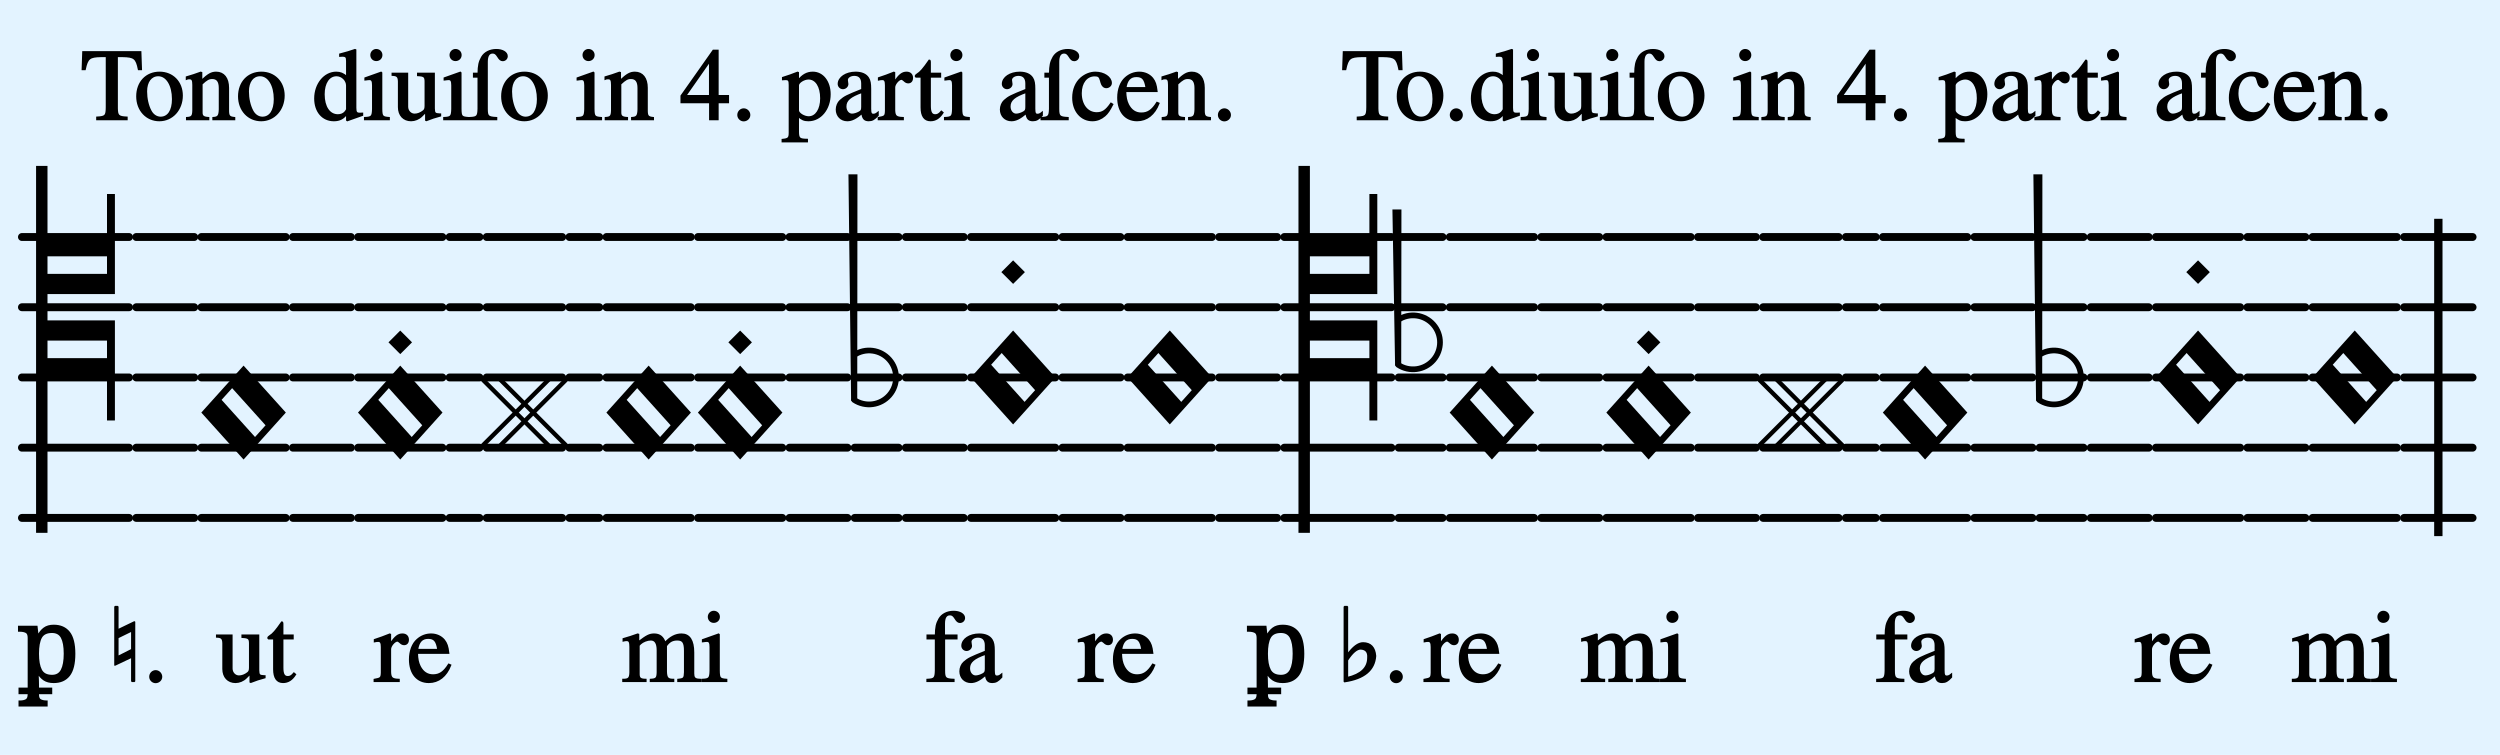
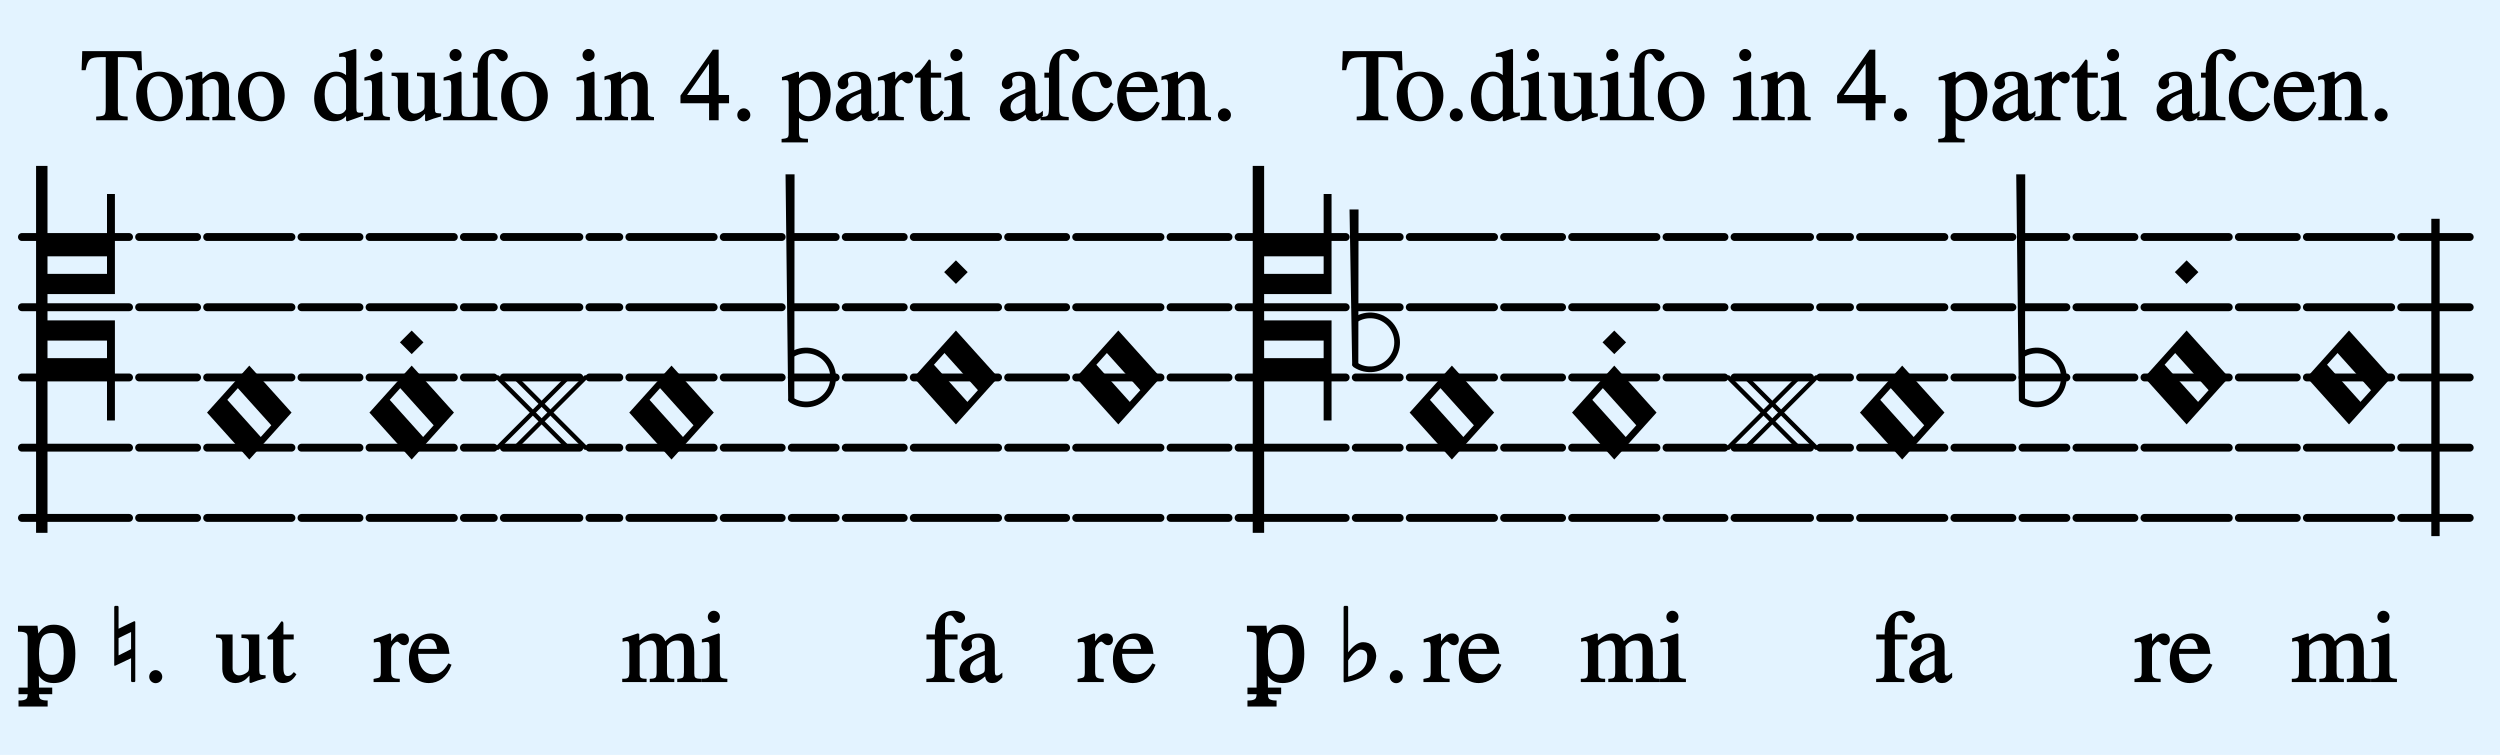
<svg xmlns="http://www.w3.org/2000/svg" xmlns:xlink="http://www.w3.org/1999/xlink" stroke="black" width="712.0" viewBox="0 0 1424.0 430.0" id="b1-c11-m2-b" version="1.1">
  <rect width="100%" height="100%" fill="#e3f3ff" stroke-width="0" />
  <defs>
    <g id="simple-barline">
      <line x1="2.5" y1="35.0" x2="41.5" y2="35.0" stroke-width="4.5" stroke-linecap="round" />
      <line x1="2.5" y1="75.0" x2="41.5" y2="75.0" stroke-width="4.5" stroke-linecap="round" />
      <line x1="2.5" y1="115.0" x2="41.5" y2="115.0" stroke-width="4.5" stroke-linecap="round" />
      <line x1="2.5" y1="155.0" x2="41.5" y2="155.0" stroke-width="4.5" stroke-linecap="round" />
      <line x1="2.5" y1="195.0" x2="41.5" y2="195.0" stroke-width="4.5" stroke-linecap="round" />
      <line x1="22.0" y1="203.0" x2="22.0" y2="27.0" stroke-width="4.75" stroke-linecap="square" />
    </g>
    <g id="flat-6">
      <line x1="2.5" y1="35.0" x2="27.5" y2="35.0" stroke-width="4.5" stroke-linecap="round" />
      <line x1="2.5" y1="75.0" x2="27.5" y2="75.0" stroke-width="4.5" stroke-linecap="round" />
      <line x1="2.5" y1="115.0" x2="27.5" y2="115.0" stroke-width="4.5" stroke-linecap="round" />
      <line x1="2.5" y1="155.0" x2="27.5" y2="155.0" stroke-width="4.5" stroke-linecap="round" />
      <line x1="2.5" y1="195.0" x2="27.5" y2="195.0" stroke-width="4.5" stroke-linecap="round" />
      <path stroke="black" fill="none" stroke-width="3.25" stroke-linecap="round" d="M2.2 107.8 A15.36 15.36 0 1 0 2.2 82.2 " />
      <path fill="black" d="M0.95 107.8 L3.45 107.8 L3.575 19.8 L-0.55 19.8 z" />
    </g>
    <g id="semibrevis-5">
      <line x1="2.5" y1="35.0" x2="50.5" y2="35.0" stroke-width="4.5" stroke-linecap="round" />
      <line x1="2.5" y1="75.0" x2="50.5" y2="75.0" stroke-width="4.5" stroke-linecap="round" />
      <line x1="2.5" y1="115.0" x2="50.5" y2="115.0" stroke-width="4.5" stroke-linecap="round" />
      <line x1="2.5" y1="155.0" x2="50.5" y2="155.0" stroke-width="4.5" stroke-linecap="round" />
      <line x1="2.5" y1="195.0" x2="50.5" y2="195.0" stroke-width="4.5" stroke-linecap="round" />
      <path fill-rule="evenodd" fill="black" d="M26.5 141.0 L3.1 115.0 L26.5 89.0 L49.9 115.0 zM33.022 129.665 L13.302 107.753 L19.978 100.335 L39.698 122.247 z" />
    </g>
    <g id="semibrevis-dot-5">
      <line x1="2.5" y1="35.0" x2="50.5" y2="35.0" stroke-width="4.5" stroke-linecap="round" />
      <line x1="2.5" y1="75.0" x2="50.5" y2="75.0" stroke-width="4.5" stroke-linecap="round" />
      <line x1="2.5" y1="115.0" x2="50.5" y2="115.0" stroke-width="4.5" stroke-linecap="round" />
      <line x1="2.5" y1="155.0" x2="50.5" y2="155.0" stroke-width="4.5" stroke-linecap="round" />
      <line x1="2.5" y1="195.0" x2="50.5" y2="195.0" stroke-width="4.5" stroke-linecap="round" />
      <path fill-rule="evenodd" fill="black" d="M26.5 141.0 L3.1 115.0 L26.5 89.0 L49.9 115.0 zM33.022 129.665 L13.302 107.753 L19.978 100.335 L39.698 122.247 z" />
      <path fill="black" d="M26.5 61.0 L20.5 55.0 L26.5 49.0 L32.5 55.0 z" />
    </g>
    <g id="flat-5">
      <line x1="2.5" y1="35.0" x2="27.5" y2="35.0" stroke-width="4.5" stroke-linecap="round" />
      <line x1="2.5" y1="75.0" x2="27.5" y2="75.0" stroke-width="4.5" stroke-linecap="round" />
      <line x1="2.5" y1="115.0" x2="27.5" y2="115.0" stroke-width="4.5" stroke-linecap="round" />
      <line x1="2.5" y1="155.0" x2="27.5" y2="155.0" stroke-width="4.5" stroke-linecap="round" />
      <line x1="2.5" y1="195.0" x2="27.5" y2="195.0" stroke-width="4.5" stroke-linecap="round" />
      <path stroke="black" fill="none" stroke-width="3.25" stroke-linecap="round" d="M2.2 127.8 A15.36 15.36 0 1 0 2.2 102.2 " />
      <path fill="black" d="M0.95 127.8 L3.45 127.8 L3.575 -0.2 L-0.55 -0.2 z" />
    </g>
    <g id="sharp-4">
      <line x1="2.5" y1="35.0" x2="45.5" y2="35.0" stroke-width="4.5" stroke-linecap="round" />
      <line x1="2.5" y1="75.0" x2="45.5" y2="75.0" stroke-width="4.5" stroke-linecap="round" />
      <line x1="2.5" y1="115.0" x2="45.5" y2="115.0" stroke-width="4.5" stroke-linecap="round" />
      <line x1="2.5" y1="155.0" x2="45.5" y2="155.0" stroke-width="4.5" stroke-linecap="round" />
      <line x1="2.5" y1="195.0" x2="45.5" y2="195.0" stroke-width="4.5" stroke-linecap="round" />
      <line x1="49.0" y1="155.0" x2="9.0" y2="115.0" stroke-width="2.5" stroke-linecap="round" />
      <line x1="49.0" y1="115.0" x2="9.0" y2="155.0" stroke-width="2.5" stroke-linecap="round" />
      <line x1="39.0" y1="155.0" x2="-1.0" y2="115.0" stroke-width="2.5" stroke-linecap="round" />
      <line x1="39.0" y1="115.0" x2="-1.0" y2="155.0" stroke-width="2.5" stroke-linecap="round" />
    </g>
    <g id="blank-22">
      <line x1="2.5" y1="35.0" x2="19.5" y2="35.0" stroke-width="4.5" stroke-linecap="round" />
      <line x1="2.5" y1="75.0" x2="19.5" y2="75.0" stroke-width="4.5" stroke-linecap="round" />
      <line x1="2.5" y1="115.0" x2="19.5" y2="115.0" stroke-width="4.5" stroke-linecap="round" />
      <line x1="2.5" y1="155.0" x2="19.5" y2="155.0" stroke-width="4.5" stroke-linecap="round" />
      <line x1="2.5" y1="195.0" x2="19.5" y2="195.0" stroke-width="4.5" stroke-linecap="round" />
    </g>
    <g id="semibrevis-dot-4">
      <line x1="2.5" y1="35.0" x2="50.5" y2="35.0" stroke-width="4.5" stroke-linecap="round" />
      <line x1="2.5" y1="75.0" x2="50.5" y2="75.0" stroke-width="4.5" stroke-linecap="round" />
      <line x1="2.5" y1="115.0" x2="50.5" y2="115.0" stroke-width="4.5" stroke-linecap="round" />
      <line x1="2.5" y1="155.0" x2="50.5" y2="155.0" stroke-width="4.5" stroke-linecap="round" />
      <line x1="2.5" y1="195.0" x2="50.5" y2="195.0" stroke-width="4.5" stroke-linecap="round" />
      <path fill-rule="evenodd" fill="black" d="M26.5 161.0 L3.1 135.0 L26.5 109.0 L49.9 135.0 zM33.022 149.665 L13.302 127.753 L19.978 120.335 L39.698 142.247 z" />
      <path fill="black" d="M26.5 101.0 L20.5 95.0 L26.5 89.0 L32.5 95.0 z" />
    </g>
    <g id="semibrevis-4">
      <line x1="2.5" y1="35.0" x2="50.5" y2="35.0" stroke-width="4.5" stroke-linecap="round" />
      <line x1="2.5" y1="75.0" x2="50.5" y2="75.0" stroke-width="4.5" stroke-linecap="round" />
      <line x1="2.5" y1="115.0" x2="50.5" y2="115.0" stroke-width="4.5" stroke-linecap="round" />
      <line x1="2.5" y1="155.0" x2="50.5" y2="155.0" stroke-width="4.5" stroke-linecap="round" />
      <line x1="2.5" y1="195.0" x2="50.5" y2="195.0" stroke-width="4.5" stroke-linecap="round" />
      <path fill-rule="evenodd" fill="black" d="M26.5 161.0 L3.1 135.0 L26.5 109.0 L49.9 135.0 zM33.022 149.665 L13.302 127.753 L19.978 120.335 L39.698 142.247 z" />
    </g>
    <g id="blank-38">
      <line x1="2.5" y1="35.0" x2="35.5" y2="35.0" stroke-width="4.5" stroke-linecap="round" />
      <line x1="2.5" y1="75.0" x2="35.5" y2="75.0" stroke-width="4.5" stroke-linecap="round" />
      <line x1="2.5" y1="115.0" x2="35.5" y2="115.0" stroke-width="4.5" stroke-linecap="round" />
      <line x1="2.5" y1="155.0" x2="35.5" y2="155.0" stroke-width="4.5" stroke-linecap="round" />
      <line x1="2.5" y1="195.0" x2="35.5" y2="195.0" stroke-width="4.5" stroke-linecap="round" />
    </g>
    <g id="c-clef-7">
      <line x1="2.5" y1="35.0" x2="63.5" y2="35.0" stroke-width="4.5" stroke-linecap="round" />
      <line x1="2.5" y1="75.0" x2="63.5" y2="75.0" stroke-width="4.5" stroke-linecap="round" />
      <line x1="2.5" y1="115.0" x2="63.5" y2="115.0" stroke-width="4.5" stroke-linecap="round" />
      <line x1="2.5" y1="155.0" x2="63.5" y2="155.0" stroke-width="4.5" stroke-linecap="round" />
      <line x1="2.5" y1="195.0" x2="63.5" y2="195.0" stroke-width="4.5" stroke-linecap="round" />
      <path fill-rule="evenodd" color="black" d="M11.05 -5.0 L11.05 203.0 L16.55 203.0 L16.55 115.0 L51.45 115.0 L51.45 139.0 L54.95 139.0 L54.95 83.0 L16.55 83.0 L16.55 67.0 L54.95 67.0 L54.95 11.0 L51.45 11.0 L51.45 35.0 L16.55 35.0 L16.55 -5.0 zM16.55 104.5 L51.45 104.5 L51.45 93.5 L16.55 93.5 zM16.55 56.5 L51.45 56.5 L51.45 45.5 L16.55 45.5 z" />
    </g>
  </defs>
  <text x="1305" y="388" font-size="58" text-anchor="left" alignment-baseline="baseline" font-weight="normal" font-family="Times, serif" font-style="normal" stroke="black" fill="black">mi</text>
  <text x="1216" y="388" font-size="58" text-anchor="left" alignment-baseline="baseline" font-weight="normal" font-family="Times, serif" font-style="normal" stroke="black" fill="black">re</text>
  <text x="1068" y="388" font-size="58" text-anchor="left" alignment-baseline="baseline" font-weight="normal" font-family="Times, serif" font-style="normal" stroke="black" fill="black">fa</text>
  <text x="900" y="388" font-size="58" text-anchor="left" alignment-baseline="baseline" font-weight="normal" font-family="Times, serif" font-style="normal" stroke="black" fill="black">mi</text>
  <text x="811" y="388" font-size="58" text-anchor="left" alignment-baseline="baseline" font-weight="normal" font-family="Times, serif" font-style="normal" stroke="black" fill="black">re</text>
  <text x="710" y="388" font-size="58" text-anchor="left" alignment-baseline="baseline" font-weight="normal" font-family="Times, serif" font-style="normal" stroke="black" fill="black">ꝑ ♭.</text>
  <text x="614" y="388" font-size="58" text-anchor="left" alignment-baseline="baseline" font-weight="normal" font-family="Times, serif" font-style="normal" stroke="black" fill="black">re</text>
  <text x="527" y="388" font-size="58" text-anchor="left" alignment-baseline="baseline" font-weight="normal" font-family="Times, serif" font-style="normal" stroke="black" fill="black">fa</text>
  <text x="354" y="388" font-size="58" text-anchor="left" alignment-baseline="baseline" font-weight="normal" font-family="Times, serif" font-style="normal" stroke="black" fill="black">mi</text>
  <text x="213" y="388" font-size="58" text-anchor="left" alignment-baseline="baseline" font-weight="normal" font-family="Times, serif" font-style="normal" stroke="black" fill="black">re</text>
  <text x="123" y="388" font-size="58" text-anchor="left" alignment-baseline="baseline" font-weight="normal" font-family="Times, serif" font-style="normal" stroke="black" fill="black">ut</text>
  <text x="10" y="388" font-size="58" text-anchor="left" alignment-baseline="baseline" font-weight="normal" font-family="Times, serif" font-style="normal" stroke="black" fill="black">ꝑ ♮.</text>
-   <use xlink:href="#simple-barline" x="1366.879" y="100" />
-   <use xlink:href="#semibrevis-5" x="1314.758" y="100" />
-   <use xlink:href="#blank-38" x="1277.637" y="100" />
-   <use xlink:href="#semibrevis-dot-5" x="1225.515" y="100" />
-   <use xlink:href="#blank-38" x="1188.394" y="100" />
-   <use xlink:href="#flat-5" x="1159.273" y="100" />
-   <use xlink:href="#blank-38" x="1122.152" y="100" />
-   <use xlink:href="#semibrevis-4" x="1070.03" y="100" />
-   <use xlink:href="#blank-22" x="1048.909" y="100" />
-   <use xlink:href="#sharp-4" x="1001.788" y="100" />
-   <use xlink:href="#blank-38" x="964.667" y="100" />
-   <use xlink:href="#semibrevis-dot-4" x="912.546" y="100" />
-   <use xlink:href="#blank-38" x="875.424" y="100" />
-   <use xlink:href="#semibrevis-4" x="823.303" y="100" />
-   <use xlink:href="#flat-6" x="794.182" y="100" />
-   <use xlink:href="#c-clef-7" x="729.061" y="100" />
-   <use xlink:href="#blank-38" x="691.939" y="100" />
-   <use xlink:href="#semibrevis-5" x="639.818" y="100" />
-   <use xlink:href="#blank-38" x="602.697" y="100" />
-   <use xlink:href="#semibrevis-dot-5" x="550.576" y="100" />
-   <use xlink:href="#blank-38" x="513.455" y="100" />
-   <use xlink:href="#flat-5" x="484.333" y="100" />
-   <use xlink:href="#blank-38" x="447.212" y="100" />
-   <use xlink:href="#semibrevis-dot-4" x="395.091" y="100" />
-   <use xlink:href="#semibrevis-4" x="342.97" y="100" />
-   <use xlink:href="#blank-22" x="321.849" y="100" />
-   <use xlink:href="#sharp-4" x="274.727" y="100" />
-   <use xlink:href="#blank-22" x="253.606" y="100" />
-   <use xlink:href="#semibrevis-dot-4" x="201.485" y="100" />
-   <use xlink:href="#blank-38" x="164.364" y="100" />
-   <use xlink:href="#semibrevis-4" x="112.242" y="100" />
-   <use xlink:href="#blank-38" x="75.121" y="100" />
+   <use xlink:href="#simple-barline" x="1365.25" y="100" />
+   <use xlink:href="#semibrevis-5" x="1311.5" y="100" />
+   <use xlink:href="#blank-38" x="1272.75" y="100" />
+   <use xlink:href="#semibrevis-dot-5" x="1219.0" y="100" />
+   <use xlink:href="#blank-38" x="1180.25" y="100" />
+   <use xlink:href="#flat-5" x="1149.5" y="100" />
+   <use xlink:href="#blank-38" x="1110.75" y="100" />
+   <use xlink:href="#semibrevis-4" x="1057.0" y="100" />
+   <use xlink:href="#blank-22" x="1034.25" y="100" />
+   <use xlink:href="#sharp-4" x="985.5" y="100" />
+   <use xlink:href="#blank-38" x="946.75" y="100" />
+   <use xlink:href="#semibrevis-dot-4" x="893.0" y="100" />
+   <use xlink:href="#blank-38" x="854.25" y="100" />
+   <use xlink:href="#semibrevis-4" x="800.5" y="100" />
+   <use xlink:href="#flat-6" x="769.75" y="100" />
+   <use xlink:href="#c-clef-7" x="703.0" y="100" />
+   <use xlink:href="#blank-38" x="664.25" y="100" />
+   <use xlink:href="#semibrevis-5" x="610.5" y="100" />
+   <use xlink:href="#blank-38" x="571.75" y="100" />
+   <use xlink:href="#semibrevis-dot-5" x="518.0" y="100" />
+   <use xlink:href="#blank-38" x="479.25" y="100" />
+   <use xlink:href="#flat-5" x="448.5" y="100" />
+   <use xlink:href="#blank-38" x="409.75" y="100" />
+   <use xlink:href="#semibrevis-4" x="356.0" y="100" />
+   <use xlink:href="#blank-22" x="333.25" y="100" />
+   <use xlink:href="#sharp-4" x="284.5" y="100" />
+   <use xlink:href="#blank-22" x="261.75" y="100" />
+   <use xlink:href="#semibrevis-dot-4" x="208.0" y="100" />
+   <use xlink:href="#blank-38" x="169.25" y="100" />
+   <use xlink:href="#semibrevis-4" x="115.5" y="100" />
+   <use xlink:href="#blank-38" x="76.75" y="100" />
  <use xlink:href="#c-clef-7" x="10" y="100" />
  <text x="764" y="68" font-size="58" text-anchor="left" alignment-baseline="baseline" textLength="650" font-weight="normal" font-family="Times, serif" font-style="normal" stroke="black" fill="black">To.diuiſo in 4. parti aſcen.</text>
  <text x="46" y="68" font-size="58" text-anchor="left" alignment-baseline="baseline" textLength="691" font-weight="normal" font-family="Times, serif" font-style="normal" stroke="black" fill="black">Tono diuiſo in 4. parti aſcen.</text>
</svg>
